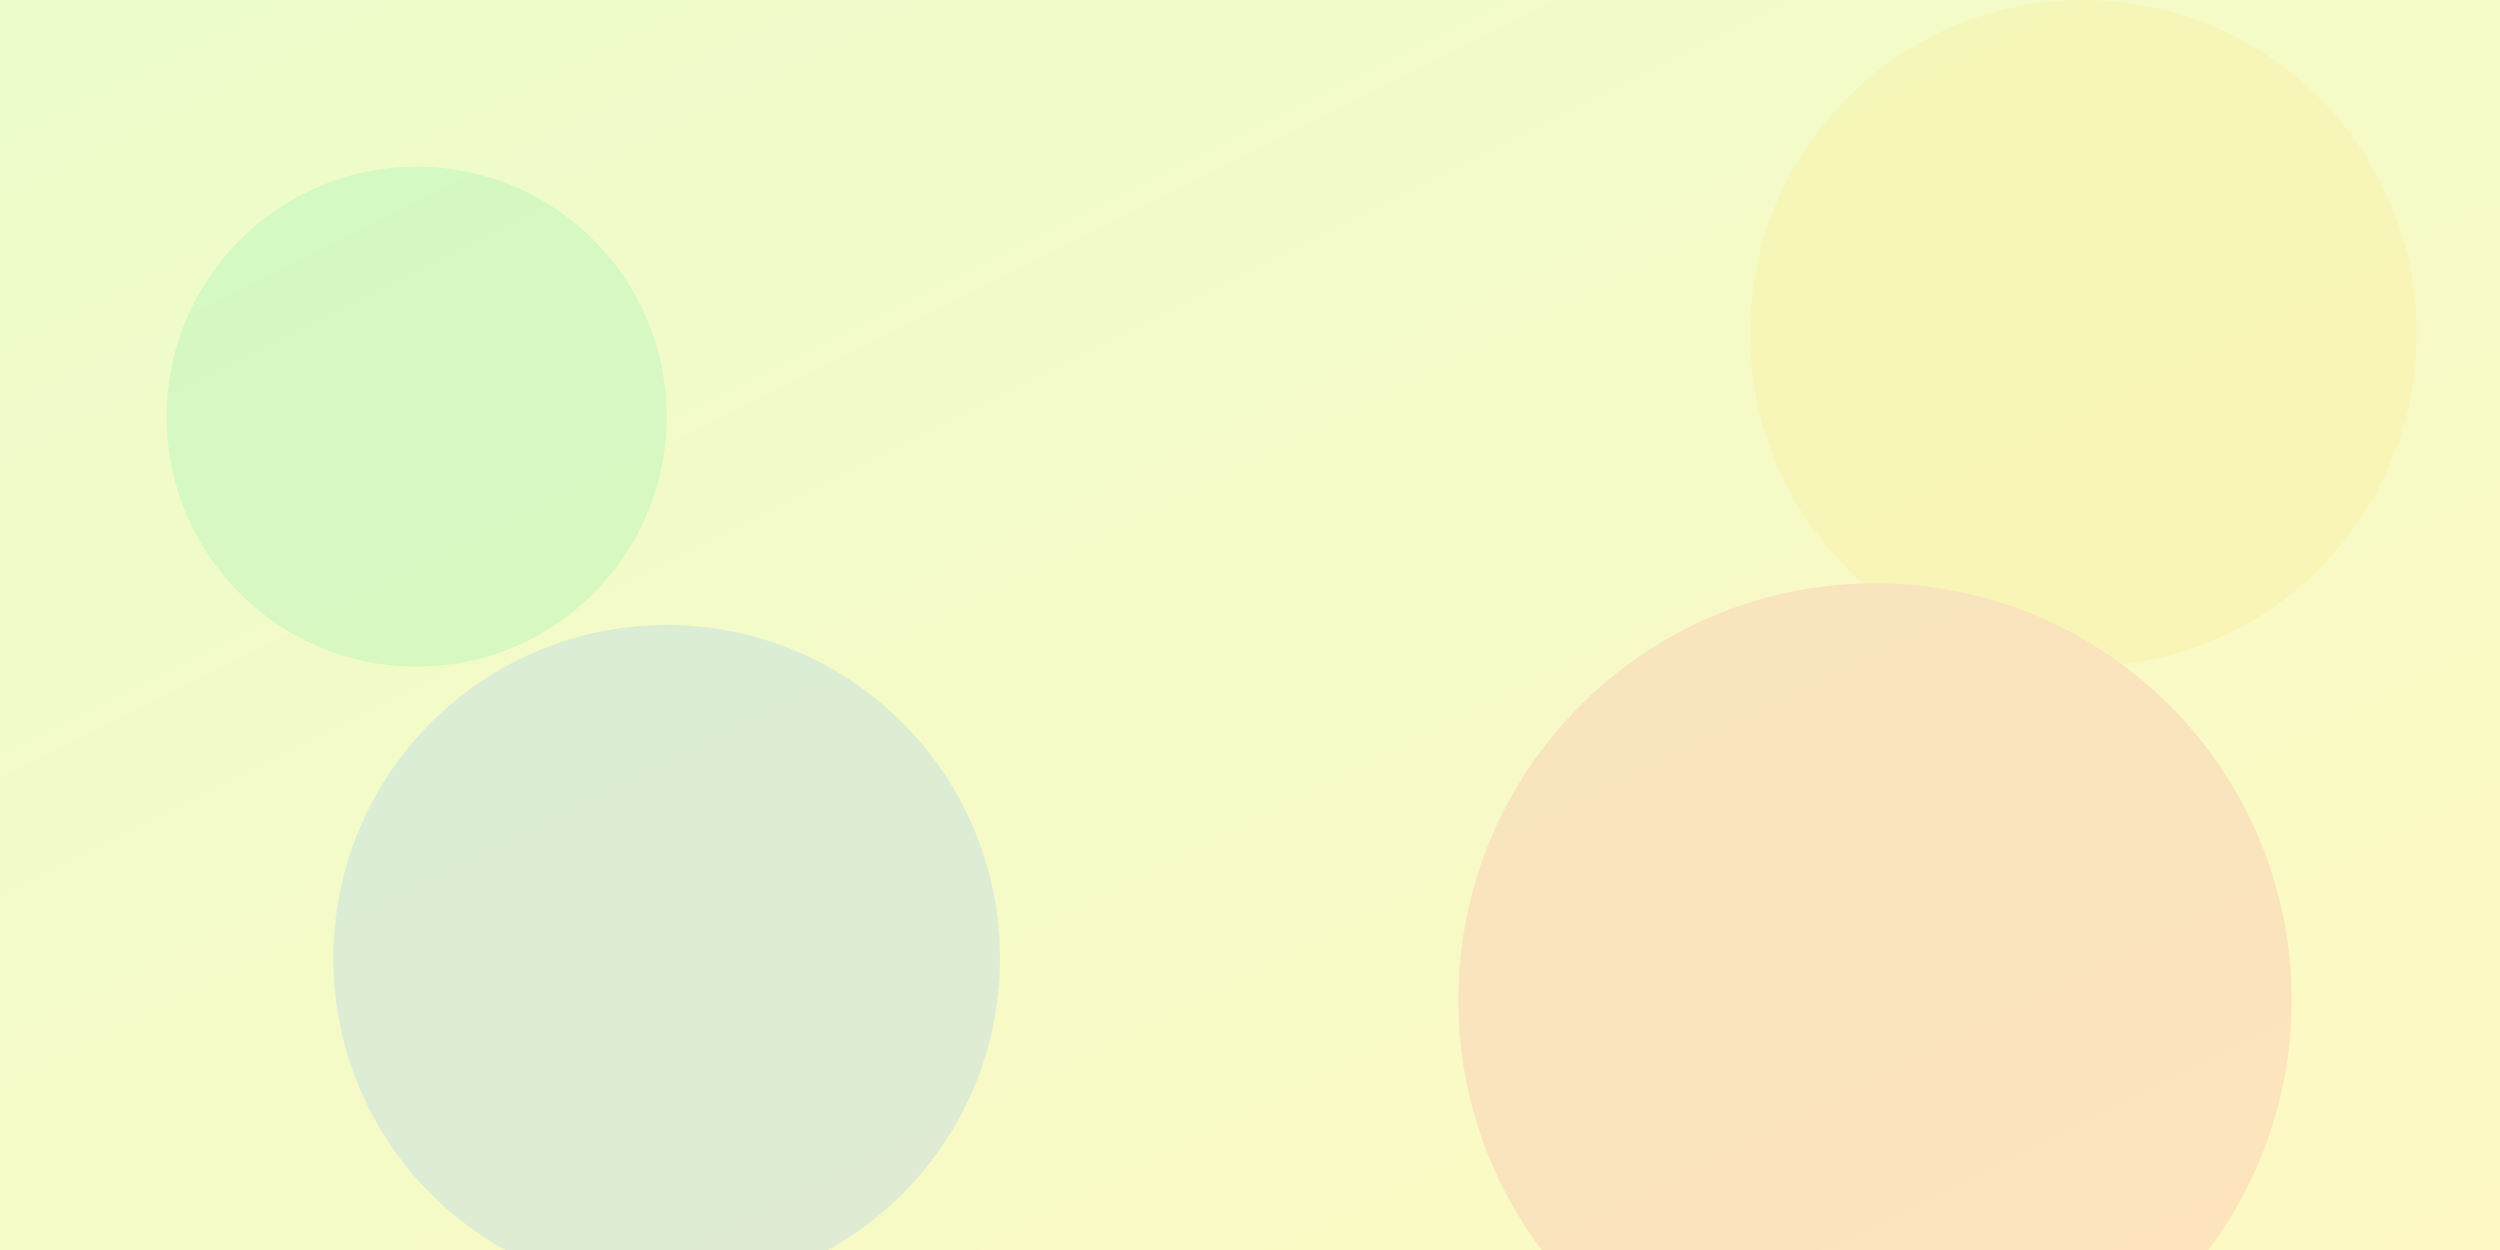
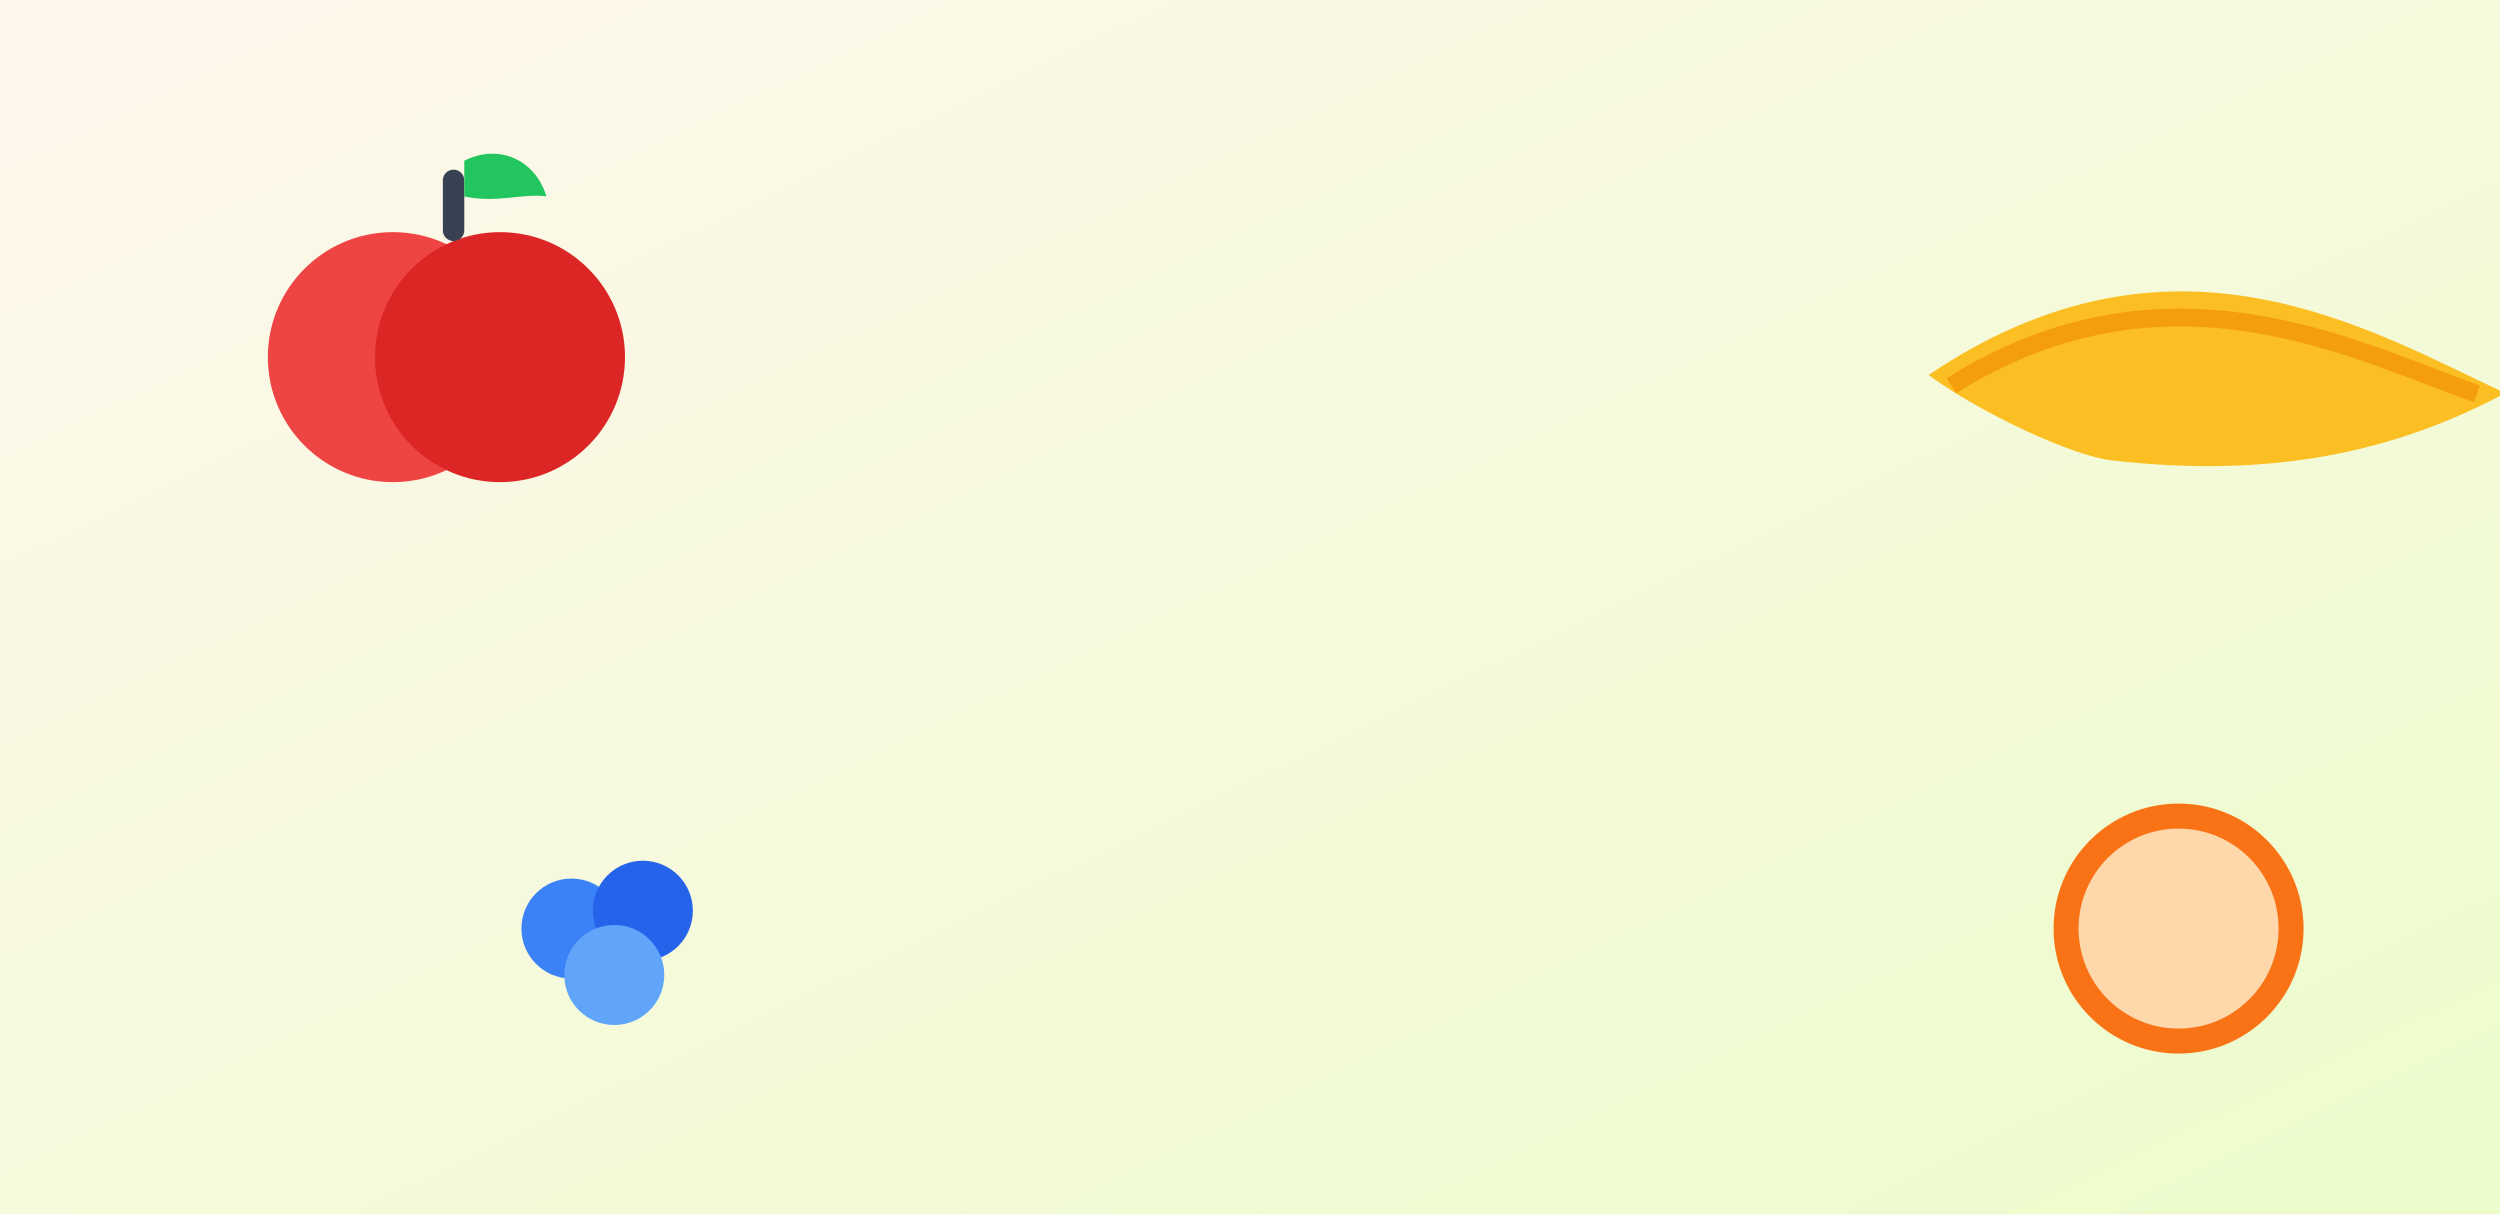
- <svg xmlns="http://www.w3.org/2000/svg" width="1200" height="600" viewBox="0 0 1200 600">
+ <svg xmlns="http://www.w3.org/2000/svg" width="1400" height="680" viewBox="0 0 1400 680">
  <defs>
    <linearGradient id="bg" x1="0" y1="0" x2="1" y2="1">
-       <stop offset="0%" stop-color="#ecfccb" />
-       <stop offset="100%" stop-color="#fef9c3" />
+       <stop offset="0%" stop-color="#fff7ed" />
+       <stop offset="100%" stop-color="#ecfccb" />
    </linearGradient>
  </defs>
-   <rect width="1200" height="600" fill="url(#bg)" />
-   <g opacity="0.25">
-     <circle cx="200" cy="200" r="120" fill="#86efac" />
-     <circle cx="1000" cy="160" r="160" fill="#fde68a" />
-     <circle cx="900" cy="480" r="200" fill="#fca5a5" />
-     <circle cx="320" cy="460" r="160" fill="#93c5fd" />
+   <rect width="1400" height="680" fill="url(#bg)" />
+   <g transform="translate(220,200)">
+     <circle cx="0" cy="0" r="70" fill="#ef4444" />
+     <circle cx="60" cy="0" r="70" fill="#dc2626" />
+     <rect x="28" y="-105" width="12" height="40" rx="6" fill="#374151" />
+     <path d="M40 -110 C 60 -120, 80 -110, 86 -90 C 74 -92, 58 -86, 40 -90 Z" fill="#22c55e" />
+   </g>
+   <g transform="translate(1080,210) rotate(-20)">
+     <path d="M0 0 C 160 -40, 240 60, 300 120 C 230 130, 160 120, 80 80 C 60 70, 20 30, 0 0 Z" fill="#fbbf24" />
+     <path d="M10 10 C 150 -20, 230 70, 285 115" stroke="#f59e0b" stroke-width="10" fill="none" />
+   </g>
+   <g transform="translate(320,520)">
+     <circle cx="0" cy="0" r="28" fill="#3b82f6" />
+     <circle cx="40" cy="-10" r="28" fill="#2563eb" />
+     <circle cx="24" cy="26" r="28" fill="#60a5fa" />
+   </g>
+   <g transform="translate(1220,520)">
+     <circle cx="0" cy="0" r="70" fill="#f97316" />
+     <circle cx="0" cy="0" r="56" fill="#fed7aa" />
  </g>
</svg>
